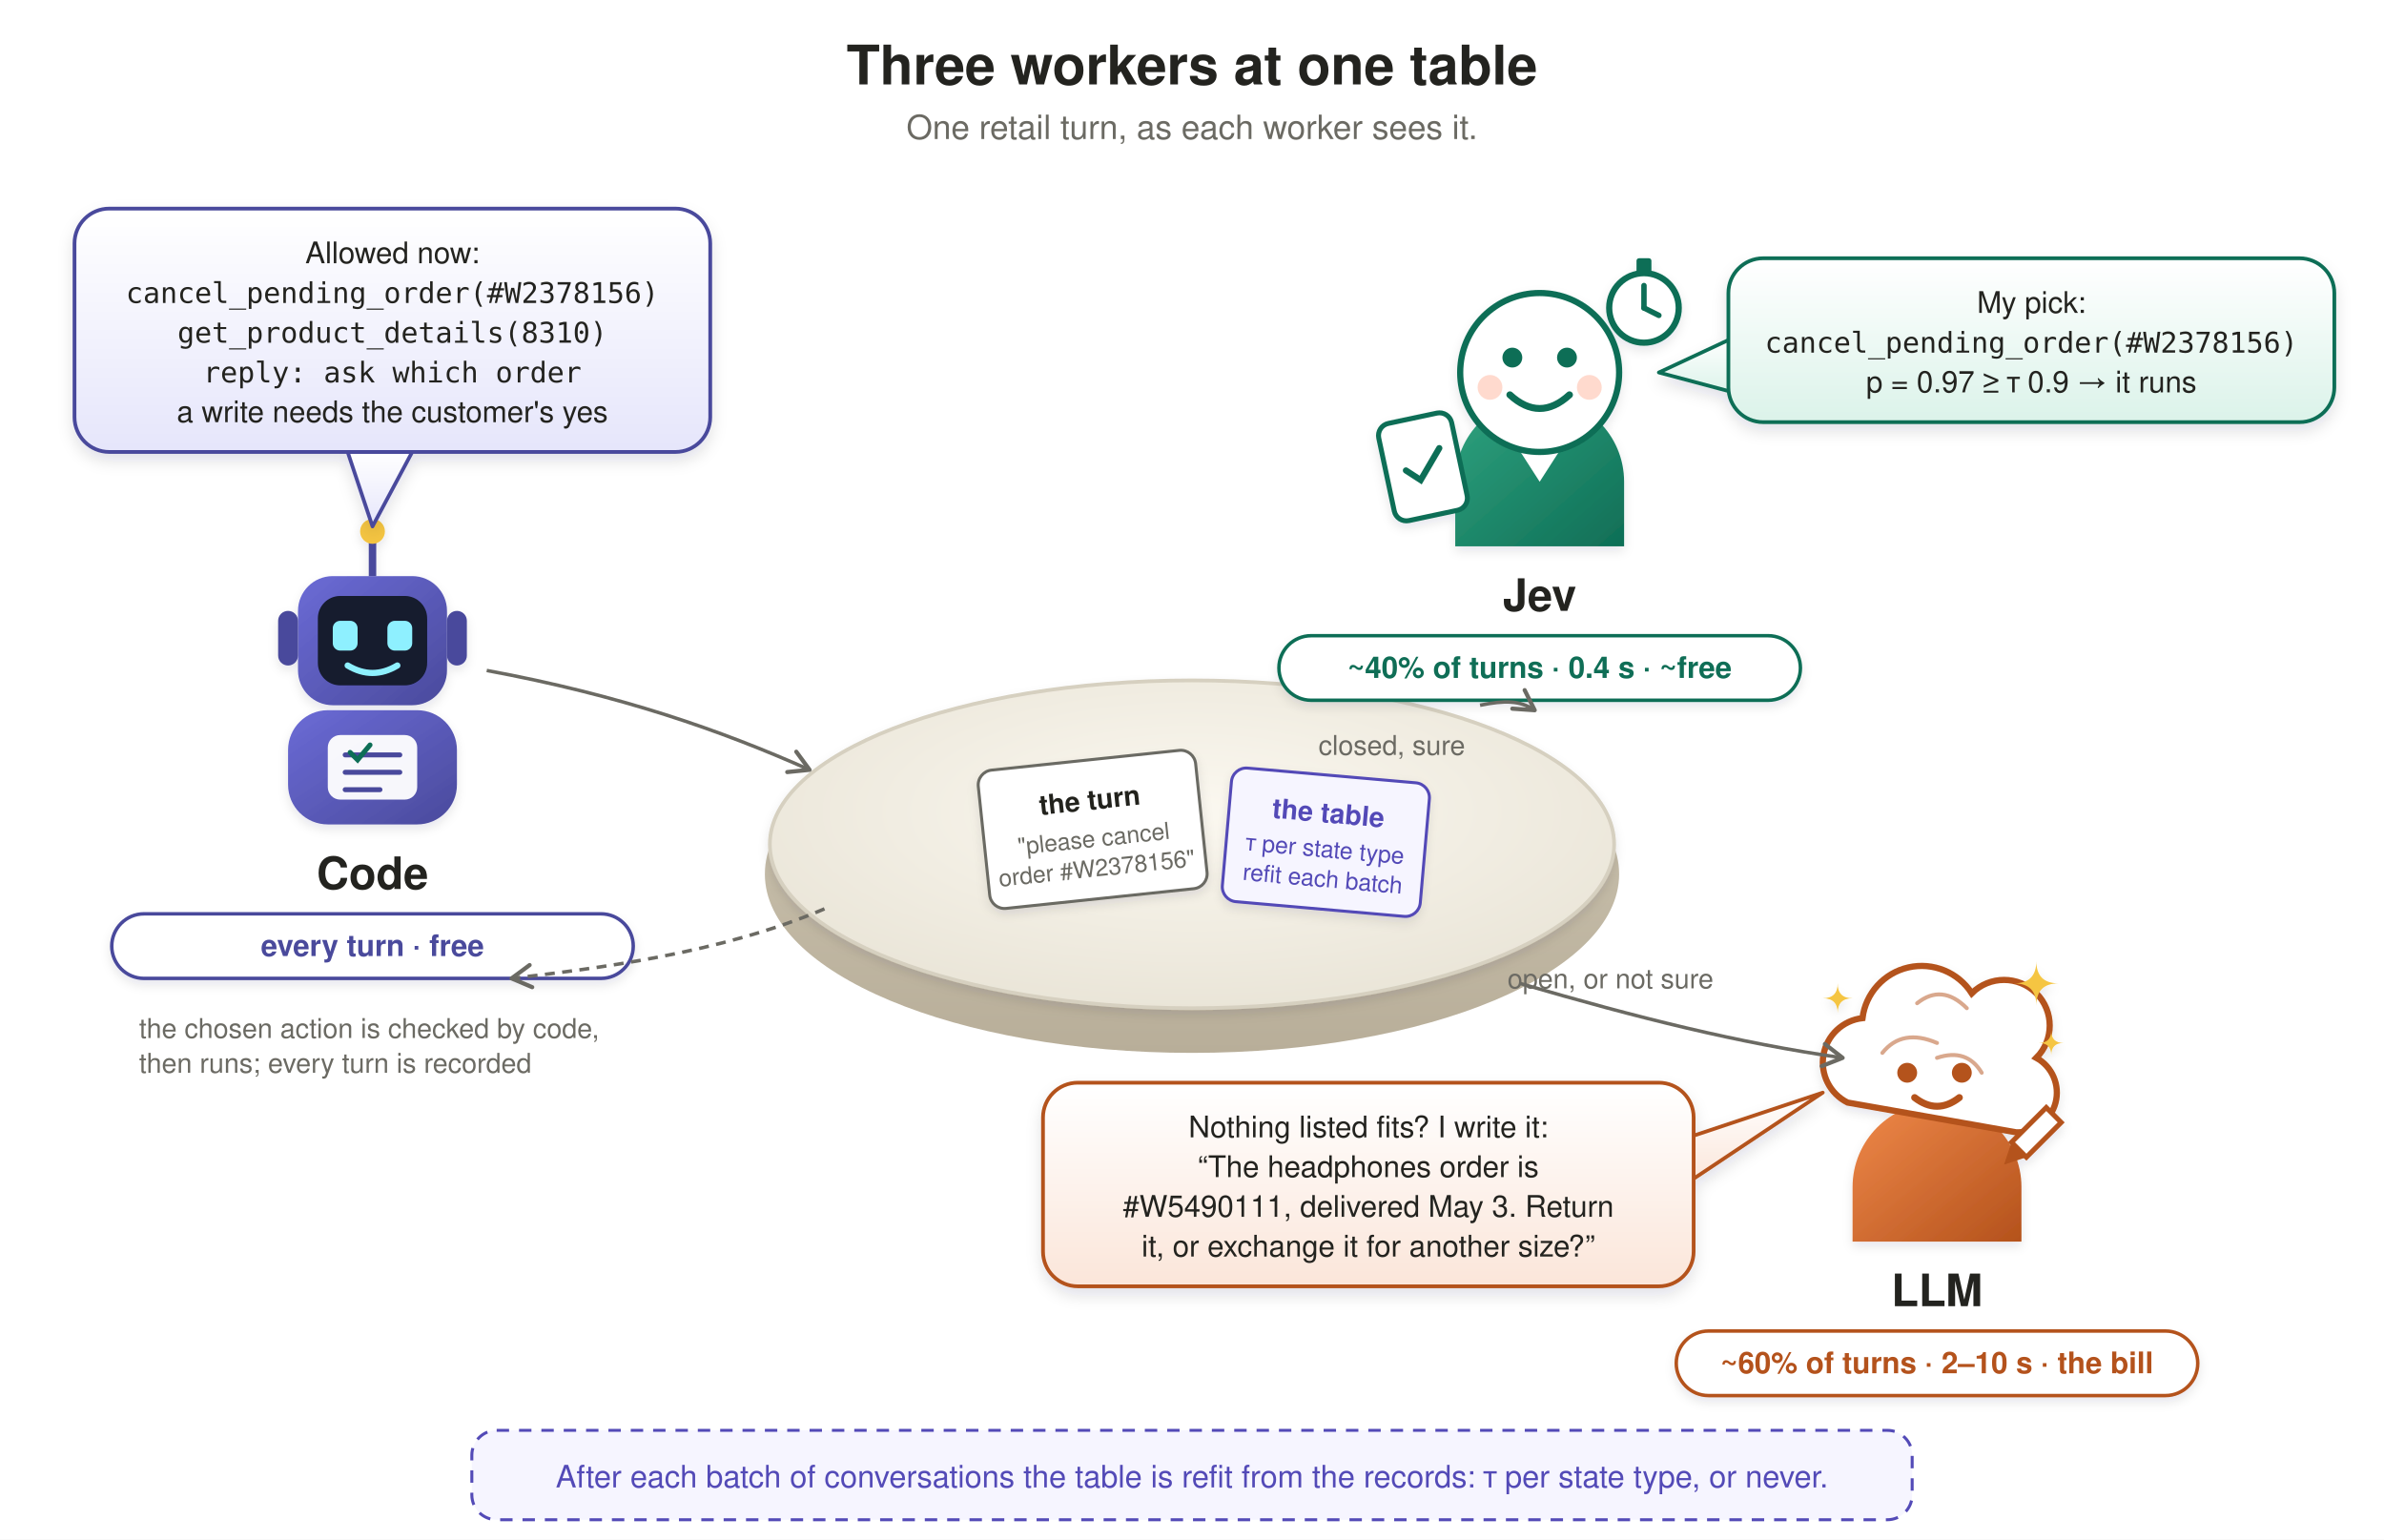
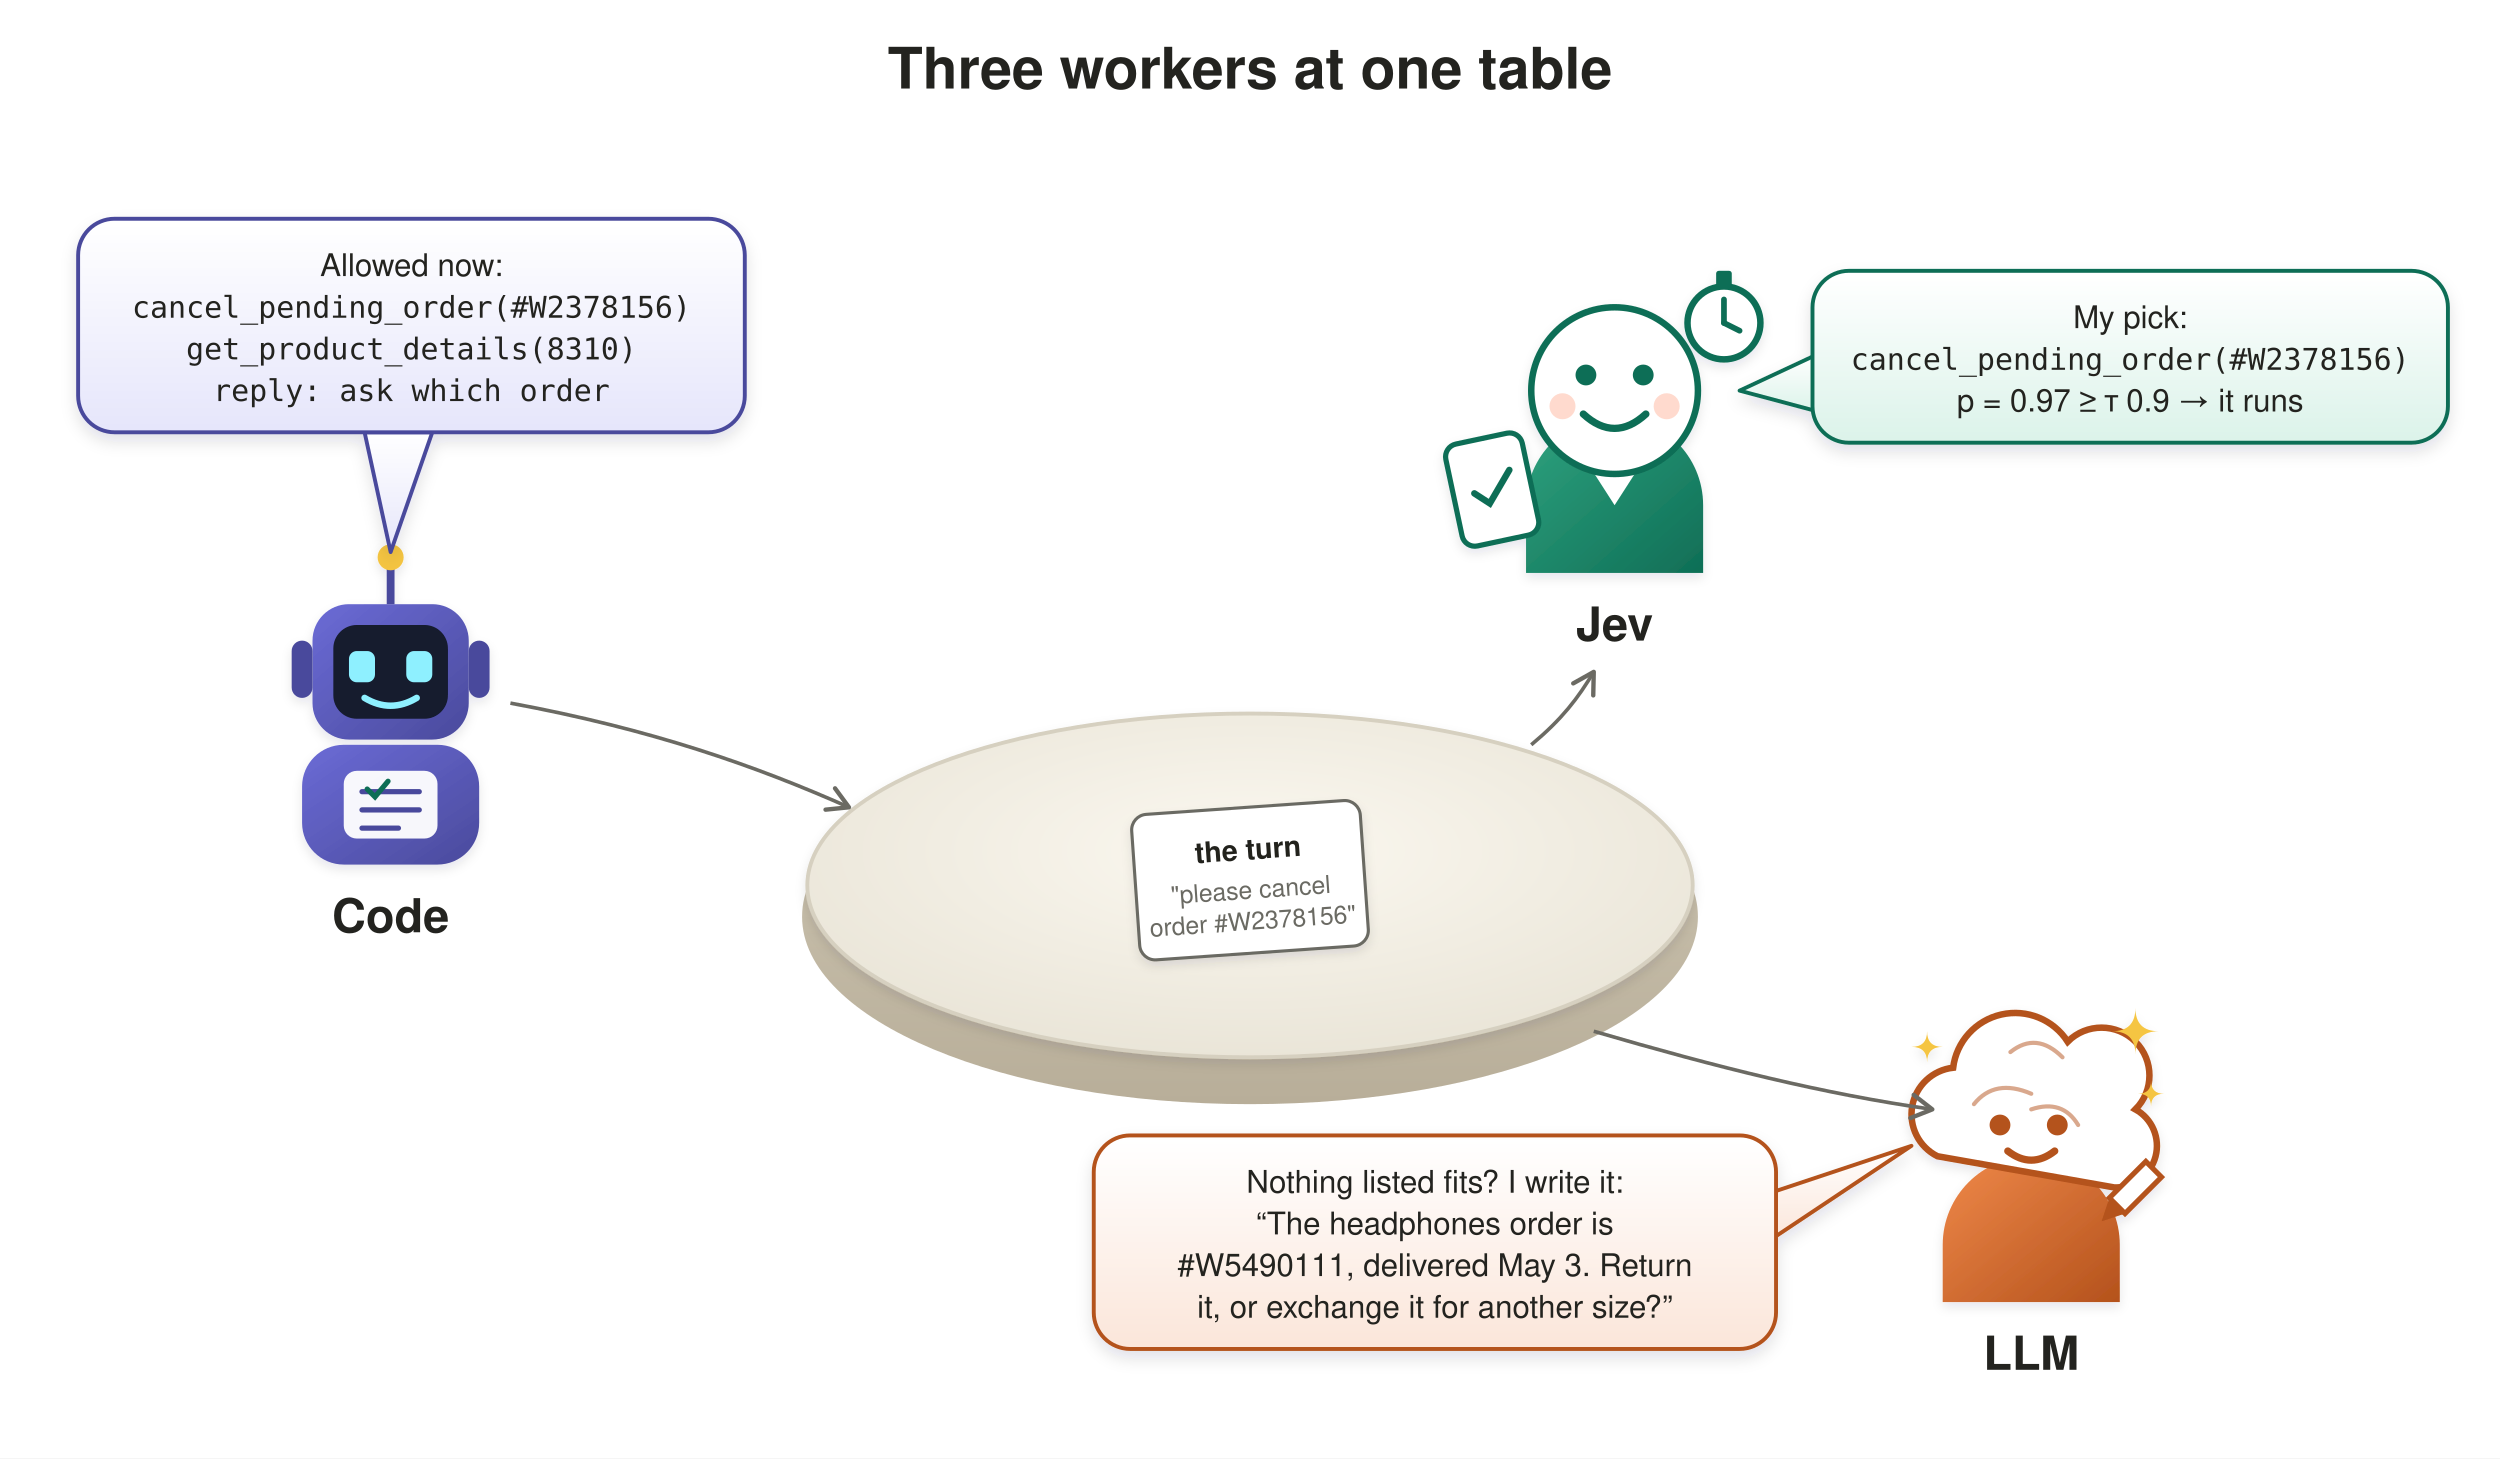
- <svg xmlns="http://www.w3.org/2000/svg" width="960" height="620" viewBox="0 0 960 620" font-family="Helvetica, Arial, sans-serif" role="img" aria-label="Three workers at a round table, one retail turn. Code lists what is allowed now: cancel pending order W2378156, get product details, or ask which order; a write needs the customer's yes. Jev picks cancel pending order W2378156 with probability 0.97, above the threshold 0.9, so it runs. The LLM writes a reply when nothing listed fits or Jev is not sure. After each batch of conversations the table of thresholds is refit from the records.">
-   <rect width="960" height="620" fill="#ffffff" />
+ <svg xmlns="http://www.w3.org/2000/svg" width="960" height="560" viewBox="0 0 960 560" font-family="Helvetica, Arial, sans-serif" role="img" aria-label="Three workers at a round table with one retail turn on it: the customer asks to cancel order W2378156. Code lists what is allowed now: cancel the pending order, get product details, or ask which order. Jev picks cancel pending order W2378156 with probability 0.97, above the threshold 0.9, so it runs. The LLM writes a reply when nothing listed fits.">
+   <rect width="960" height="560" fill="#ffffff" />
  <defs>
    <marker id="arr" viewBox="0 0 10 10" refX="8" refY="5" markerWidth="8" markerHeight="8" orient="auto">
      <path d="M1 1L8 5L1 9" fill="none" stroke="#6b6a63" stroke-width="1.5" stroke-linecap="round" stroke-linejoin="round" />
    </marker>
    <filter id="shadow" x="-10%" y="-10%" width="130%" height="140%">
      <feDropShadow dx="0" dy="3" stdDeviation="3" flood-color="#1b2430" flood-opacity="0.12" />
    </filter>
    <filter id="soft" x="-10%" y="-10%" width="130%" height="140%">
      <feDropShadow dx="0" dy="2" stdDeviation="2" flood-color="#1b2430" flood-opacity="0.10" />
    </filter>
    <radialGradient id="tabletop" cx="50%" cy="40%" r="70%">
      <stop offset="0%" stop-color="#fbf8f0" />
      <stop offset="100%" stop-color="#e7e2d4" />
    </radialGradient>
    <linearGradient id="tablerim" x1="0" y1="0" x2="0" y2="1">
      <stop offset="0%" stop-color="#cfc7b4" />
      <stop offset="100%" stop-color="#b8ae99" />
    </linearGradient>
    <linearGradient id="gcode" x1="0" y1="0" x2="0" y2="1">
      <stop offset="0%" stop-color="#ffffff" />
      <stop offset="100%" stop-color="#e6e6fb" />
    </linearGradient>
    <linearGradient id="gjev" x1="0" y1="0" x2="0" y2="1">
      <stop offset="0%" stop-color="#ffffff" />
      <stop offset="100%" stop-color="#dcf3ea" />
    </linearGradient>
    <linearGradient id="gllm" x1="0" y1="0" x2="0" y2="1">
      <stop offset="0%" stop-color="#ffffff" />
      <stop offset="100%" stop-color="#fbe6da" />
    </linearGradient>
    <linearGradient id="bcode" x1="0" y1="0" x2="1" y2="1">
      <stop offset="0%" stop-color="#6b6bd6" />
      <stop offset="100%" stop-color="#4a4a9c" />
    </linearGradient>
    <linearGradient id="bjev" x1="0" y1="0" x2="1" y2="1">
      <stop offset="0%" stop-color="#2fa37f" />
      <stop offset="100%" stop-color="#0f6e56" />
    </linearGradient>
    <linearGradient id="bllm" x1="0" y1="0" x2="1" y2="1">
      <stop offset="0%" stop-color="#f0894a" />
      <stop offset="100%" stop-color="#b4521c" />
    </linearGradient>
  </defs>
  <text x="480" y="34" text-anchor="middle" font-size="22" font-weight="bold" fill="#23231f">Three workers at one table</text>
-   <text x="480" y="56" text-anchor="middle" font-size="13.5" fill="#6b6a63">One retail turn, as each worker sees it.</text>
  <ellipse cx="480" cy="352" rx="172" ry="72" fill="url(#tablerim)" />
  <ellipse cx="480" cy="340" rx="170" ry="66" fill="url(#tabletop)" stroke="#d6d0c0" stroke-width="1.5" filter="url(#soft)" />
-   <g transform="rotate(-6 440 334)" filter="url(#soft)">
-     <rect x="396" y="306" width="88" height="56" rx="6" fill="#ffffff" stroke="#6b6a63" stroke-width="1.2" />
-     <text x="440" y="326" text-anchor="middle" font-size="11" font-weight="bold" fill="#23231f">the turn</text>
-     <text x="440" y="341" text-anchor="middle" font-size="9.5" fill="#6b6a63">"please cancel</text>
-     <text x="440" y="353" text-anchor="middle" font-size="9.5" fill="#6b6a63">order #W2378156"</text>
-   </g>
-   <g transform="rotate(5 532 338)" filter="url(#soft)">
-     <rect x="494" y="312" width="80" height="54" rx="6" fill="#f6f5ff" stroke="#534ab7" stroke-width="1.2" />
-     <text x="534" y="331" text-anchor="middle" font-size="11" font-weight="bold" fill="#534ab7">the table</text>
-     <text x="534" y="345" text-anchor="middle" font-size="9.5" fill="#534ab7">τ per state type</text>
-     <text x="534" y="357" text-anchor="middle" font-size="9.5" fill="#534ab7">refit each batch</text>
+   <g transform="rotate(-4 480 338)" filter="url(#soft)">
+     <rect x="436" y="310" width="88" height="56" rx="6" fill="#ffffff" stroke="#6b6a63" stroke-width="1.2" />
+     <text x="480" y="330" text-anchor="middle" font-size="11" font-weight="bold" fill="#23231f">the turn</text>
+     <text x="480" y="345" text-anchor="middle" font-size="9.5" fill="#6b6a63">"please cancel</text>
+     <text x="480" y="357" text-anchor="middle" font-size="9.5" fill="#6b6a63">order #W2378156"</text>
  </g>
  <g filter="url(#soft)">
    <rect x="116" y="286" width="68" height="46" rx="16" fill="url(#bcode)" />
    <rect x="132" y="296" width="36" height="26" rx="5" fill="#ffffff" opacity="0.95" />
    <path d="M139 304 h22 M139 311 h22 M139 318 h14" stroke="#4a4a9c" stroke-width="2" stroke-linecap="round" />
    <path d="M141 303 l3 3 l5 -6" fill="none" stroke="#0f6e56" stroke-width="2" stroke-linecap="round" />
    <rect x="120" y="232" width="60" height="52" rx="14" fill="url(#bcode)" />
    <rect x="128" y="240" width="44" height="36" rx="9" fill="#141a2e" />
    <rect x="134" y="250" width="10" height="12" rx="3" fill="#8ef0ff" />
    <rect x="156" y="250" width="10" height="12" rx="3" fill="#8ef0ff" />
    <path d="M140 268 Q150 274 160 268" fill="none" stroke="#8ef0ff" stroke-width="2.5" stroke-linecap="round" />
    <line x1="150" y1="232" x2="150" y2="218" stroke="#4a4a9c" stroke-width="3" />
    <circle cx="150" cy="214" r="5" fill="#f5c542" />
    <rect x="112" y="246" width="8" height="22" rx="4" fill="#4a4a9c" />
    <rect x="180" y="246" width="8" height="22" rx="4" fill="#4a4a9c" />
  </g>
  <text x="150" y="358" text-anchor="middle" font-size="18" font-weight="bold" fill="#23231f">Code</text>
-   <rect x="45.0" y="368" width="210" height="26" rx="13" fill="#ffffff" stroke="#4a4a9c" stroke-width="1.4" filter="url(#soft)" />
-   <text x="150" y="385" text-anchor="middle" font-size="12" font-weight="bold" fill="#4a4a9c">every turn · free</text>
  <g filter="url(#shadow)">
-     <path d="M140 182 L150 212 L166 182 Z" fill="url(#gcode)" stroke="#4a4a9c" stroke-width="1.5" stroke-linejoin="round" />
-     <rect x="30" y="84" width="256" height="98" rx="14" fill="url(#gcode)" stroke="#4a4a9c" stroke-width="1.5" />
-     <rect x="31.5" y="85.5" width="253" height="95" rx="12.5" fill="url(#gcode)" />
+     <path d="M140 166 L150 212 L166 166 Z" fill="url(#gcode)" stroke="#4a4a9c" stroke-width="1.5" stroke-linejoin="round" />
+     <rect x="30" y="84" width="256" height="82" rx="14" fill="url(#gcode)" stroke="#4a4a9c" stroke-width="1.5" />
+     <rect x="31.5" y="85.5" width="253" height="79" rx="12.5" fill="url(#gcode)" />
  </g>
  <text x="158.0" y="106" text-anchor="middle" font-size="12" fill="#23231f">Allowed now:</text>
  <text x="158.0" y="122" text-anchor="middle" font-family="Menlo, Consolas, monospace" font-size="11.5" fill="#23231f">cancel_pending_order(#W2378156)</text>
  <text x="158.0" y="138" text-anchor="middle" font-family="Menlo, Consolas, monospace" font-size="11.5" fill="#23231f">get_product_details(8310)</text>
  <text x="158.0" y="154" text-anchor="middle" font-family="Menlo, Consolas, monospace" font-size="11.5" fill="#23231f">reply: ask which order</text>
-   <text x="158.0" y="170" text-anchor="middle" font-size="12" fill="#23231f">a write needs the customer's yes</text>
  <g filter="url(#soft)">
    <path d="M586 220 v-26 a34 34 0 0 1 68 0 v26 Z" fill="url(#bjev)" />
    <path d="M611 180 l9 14 l9 -14 Z" fill="#ffffff" />
    <circle cx="620" cy="150" r="32" fill="#ffffff" stroke="#0f6e56" stroke-width="2.5" />
    <circle cx="609" cy="144" r="4" fill="#0f6e56" />
    <circle cx="631" cy="144" r="4" fill="#0f6e56" />
    <circle cx="600" cy="156" r="5" fill="#ffd1c2" opacity="0.8" />
    <circle cx="640" cy="156" r="5" fill="#ffd1c2" opacity="0.8" />
    <path d="M608 159 Q620 170 632 159" fill="none" stroke="#0f6e56" stroke-width="2.8" stroke-linecap="round" />
    <circle cx="662" cy="124" r="14" fill="#ffffff" stroke="#0f6e56" stroke-width="2.5" />
    <rect x="659" y="104" width="6" height="6" rx="1" fill="#0f6e56" />
    <line x1="662" y1="124" x2="662" y2="115" stroke="#0f6e56" stroke-width="2.2" stroke-linecap="round" />
    <line x1="662" y1="124" x2="668" y2="127" stroke="#0f6e56" stroke-width="2.2" stroke-linecap="round" />
    <rect x="558" y="168" width="30" height="40" rx="5" fill="#ffffff" stroke="#0f6e56" stroke-width="2" transform="rotate(-12 573 188)" />
    <path d="M566 188 l5 5 l10 -11" fill="none" stroke="#0f6e56" stroke-width="2.5" stroke-linecap="round" transform="rotate(-12 573 188)" />
  </g>
  <text x="620" y="246" text-anchor="middle" font-size="18" font-weight="bold" fill="#23231f">Jev</text>
-   <rect x="515.0" y="256" width="210" height="26" rx="13" fill="#ffffff" stroke="#0f6e56" stroke-width="1.4" filter="url(#soft)" />
-   <text x="620" y="273" text-anchor="middle" font-size="12" font-weight="bold" fill="#0f6e56">~40% of turns · 0.4 s · ~free</text>
  <g filter="url(#shadow)">
    <path d="M698 136 L668 150 L698 158 Z" fill="url(#gjev)" stroke="#0f6e56" stroke-width="1.5" stroke-linejoin="round" />
    <rect x="696" y="104" width="244" height="66" rx="14" fill="url(#gjev)" stroke="#0f6e56" stroke-width="1.5" />
    <rect x="697.5" y="105.5" width="241" height="63" rx="12.5" fill="url(#gjev)" />
  </g>
  <text x="818.0" y="126" text-anchor="middle" font-size="12" fill="#23231f">My pick:</text>
  <text x="818.0" y="142" text-anchor="middle" font-family="Menlo, Consolas, monospace" font-size="11.5" fill="#23231f">cancel_pending_order(#W2378156)</text>
  <text x="818.0" y="158" text-anchor="middle" font-size="12" fill="#23231f">p = 0.97 ≥ τ 0.9 → it runs</text>
  <g filter="url(#soft)">
    <path d="M746 500 v-22 a34 34 0 0 1 68 0 v22 Z" fill="url(#bllm)" />
    <path d="M744 444 a18 18 0 0 1 6 -34 a24 24 0 0 1 44 -10 a18 18 0 0 1 26 26 a16 16 0 0 1 -8 30 Z" fill="#ffffff" stroke="#b4521c" stroke-width="2.5" />
    <path d="M772 404 q10 -8 20 2 M758 424 q8 -10 22 -4 M780 426 q12 -4 18 6" fill="none" stroke="#b4521c" stroke-width="1.6" opacity="0.5" stroke-linecap="round" />
    <circle cx="768" cy="432" r="4" fill="#b4521c" />
    <circle cx="790" cy="432" r="4" fill="#b4521c" />
    <path d="M771 442 Q780 449 789 442" fill="none" stroke="#b4521c" stroke-width="2.8" stroke-linecap="round" />
    <path d="M820 387 Q820 396 829 396 Q820 396 820 405 Q820 396 811 396 Q820 396 820 387 Z" fill="#f5c542" />
    <path d="M740 396 Q740 402 746 402 Q740 402 740 408 Q740 402 734 402 Q740 402 740 396 Z" fill="#f5c542" />
    <path d="M826 415 Q826 420 831 420 Q826 420 826 425 Q826 420 821 420 Q826 420 826 415 Z" fill="#f5c542" />
    <path d="M810 460 l14 -14 l6 6 l-14 14 Z" fill="#ffffff" stroke="#b4521c" stroke-width="2" />
    <path d="M810 460 l-3 9 l9 -3 Z" fill="#b4521c" />
  </g>
  <text x="780" y="526" text-anchor="middle" font-size="18" font-weight="bold" fill="#23231f">LLM</text>
-   <rect x="675.0" y="536" width="210" height="26" rx="13" fill="#ffffff" stroke="#b4521c" stroke-width="1.4" filter="url(#soft)" />
-   <text x="780" y="553" text-anchor="middle" font-size="12" font-weight="bold" fill="#b4521c">~60% of turns · 2–10 s · the bill</text>
  <g filter="url(#shadow)">
    <path d="M680 458 L734 440 L680 476 Z" fill="url(#gllm)" stroke="#b4521c" stroke-width="1.5" stroke-linejoin="round" />
    <rect x="420" y="436" width="262" height="82" rx="14" fill="url(#gllm)" stroke="#b4521c" stroke-width="1.5" />
    <rect x="421.5" y="437.5" width="259" height="79" rx="12.5" fill="url(#gllm)" />
  </g>
  <text x="551.0" y="458" text-anchor="middle" font-size="12" fill="#23231f">Nothing listed fits? I write it:</text>
  <text x="551.0" y="474" text-anchor="middle" font-size="12" fill="#23231f">“The headphones order is</text>
  <text x="551.0" y="490" text-anchor="middle" font-size="12" fill="#23231f">#W5490111, delivered May 3. Return</text>
  <text x="551.0" y="506" text-anchor="middle" font-size="12" fill="#23231f">it, or exchange it for another size?”</text>
  <path d="M196 270 C250 280 290 294 326 310" fill="none" stroke="#6b6a63" stroke-width="1.4" marker-end="url(#arr)" />
-   <path d="M596 284 C606 282 612 282 618 286" fill="none" stroke="#6b6a63" stroke-width="1.4" marker-end="url(#arr)" />
-   <text x="590" y="304" text-anchor="end" font-size="11" fill="#6b6a63">closed, sure</text>
+   <path d="M588 286 C600 276 606 268 612 258" fill="none" stroke="#6b6a63" stroke-width="1.4" marker-end="url(#arr)" />
  <path d="M612 396 C660 410 700 420 742 426" fill="none" stroke="#6b6a63" stroke-width="1.4" marker-end="url(#arr)" />
-   <text x="690" y="398" text-anchor="end" font-size="11" fill="#6b6a63">open, or not sure</text>
-   <path d="M332 366 C290 384 240 390 206 394" fill="none" stroke="#6b6a63" stroke-width="1.4" stroke-dasharray="4 3" marker-end="url(#arr)" />
-   <text x="56" y="418" font-size="11" fill="#6b6a63">the chosen action is checked by code,</text>
-   <text x="56" y="432" font-size="11" fill="#6b6a63">then runs; every turn is recorded</text>
-   <rect x="190" y="576" width="580" height="36" rx="10" fill="#f6f5ff" stroke="#534ab7" stroke-width="1.2" stroke-dasharray="5 4" />
-   <text x="480" y="599" text-anchor="middle" font-size="12.5" fill="#534ab7">After each batch of conversations the table is refit from the records: τ per state type, or never.</text>
</svg>
